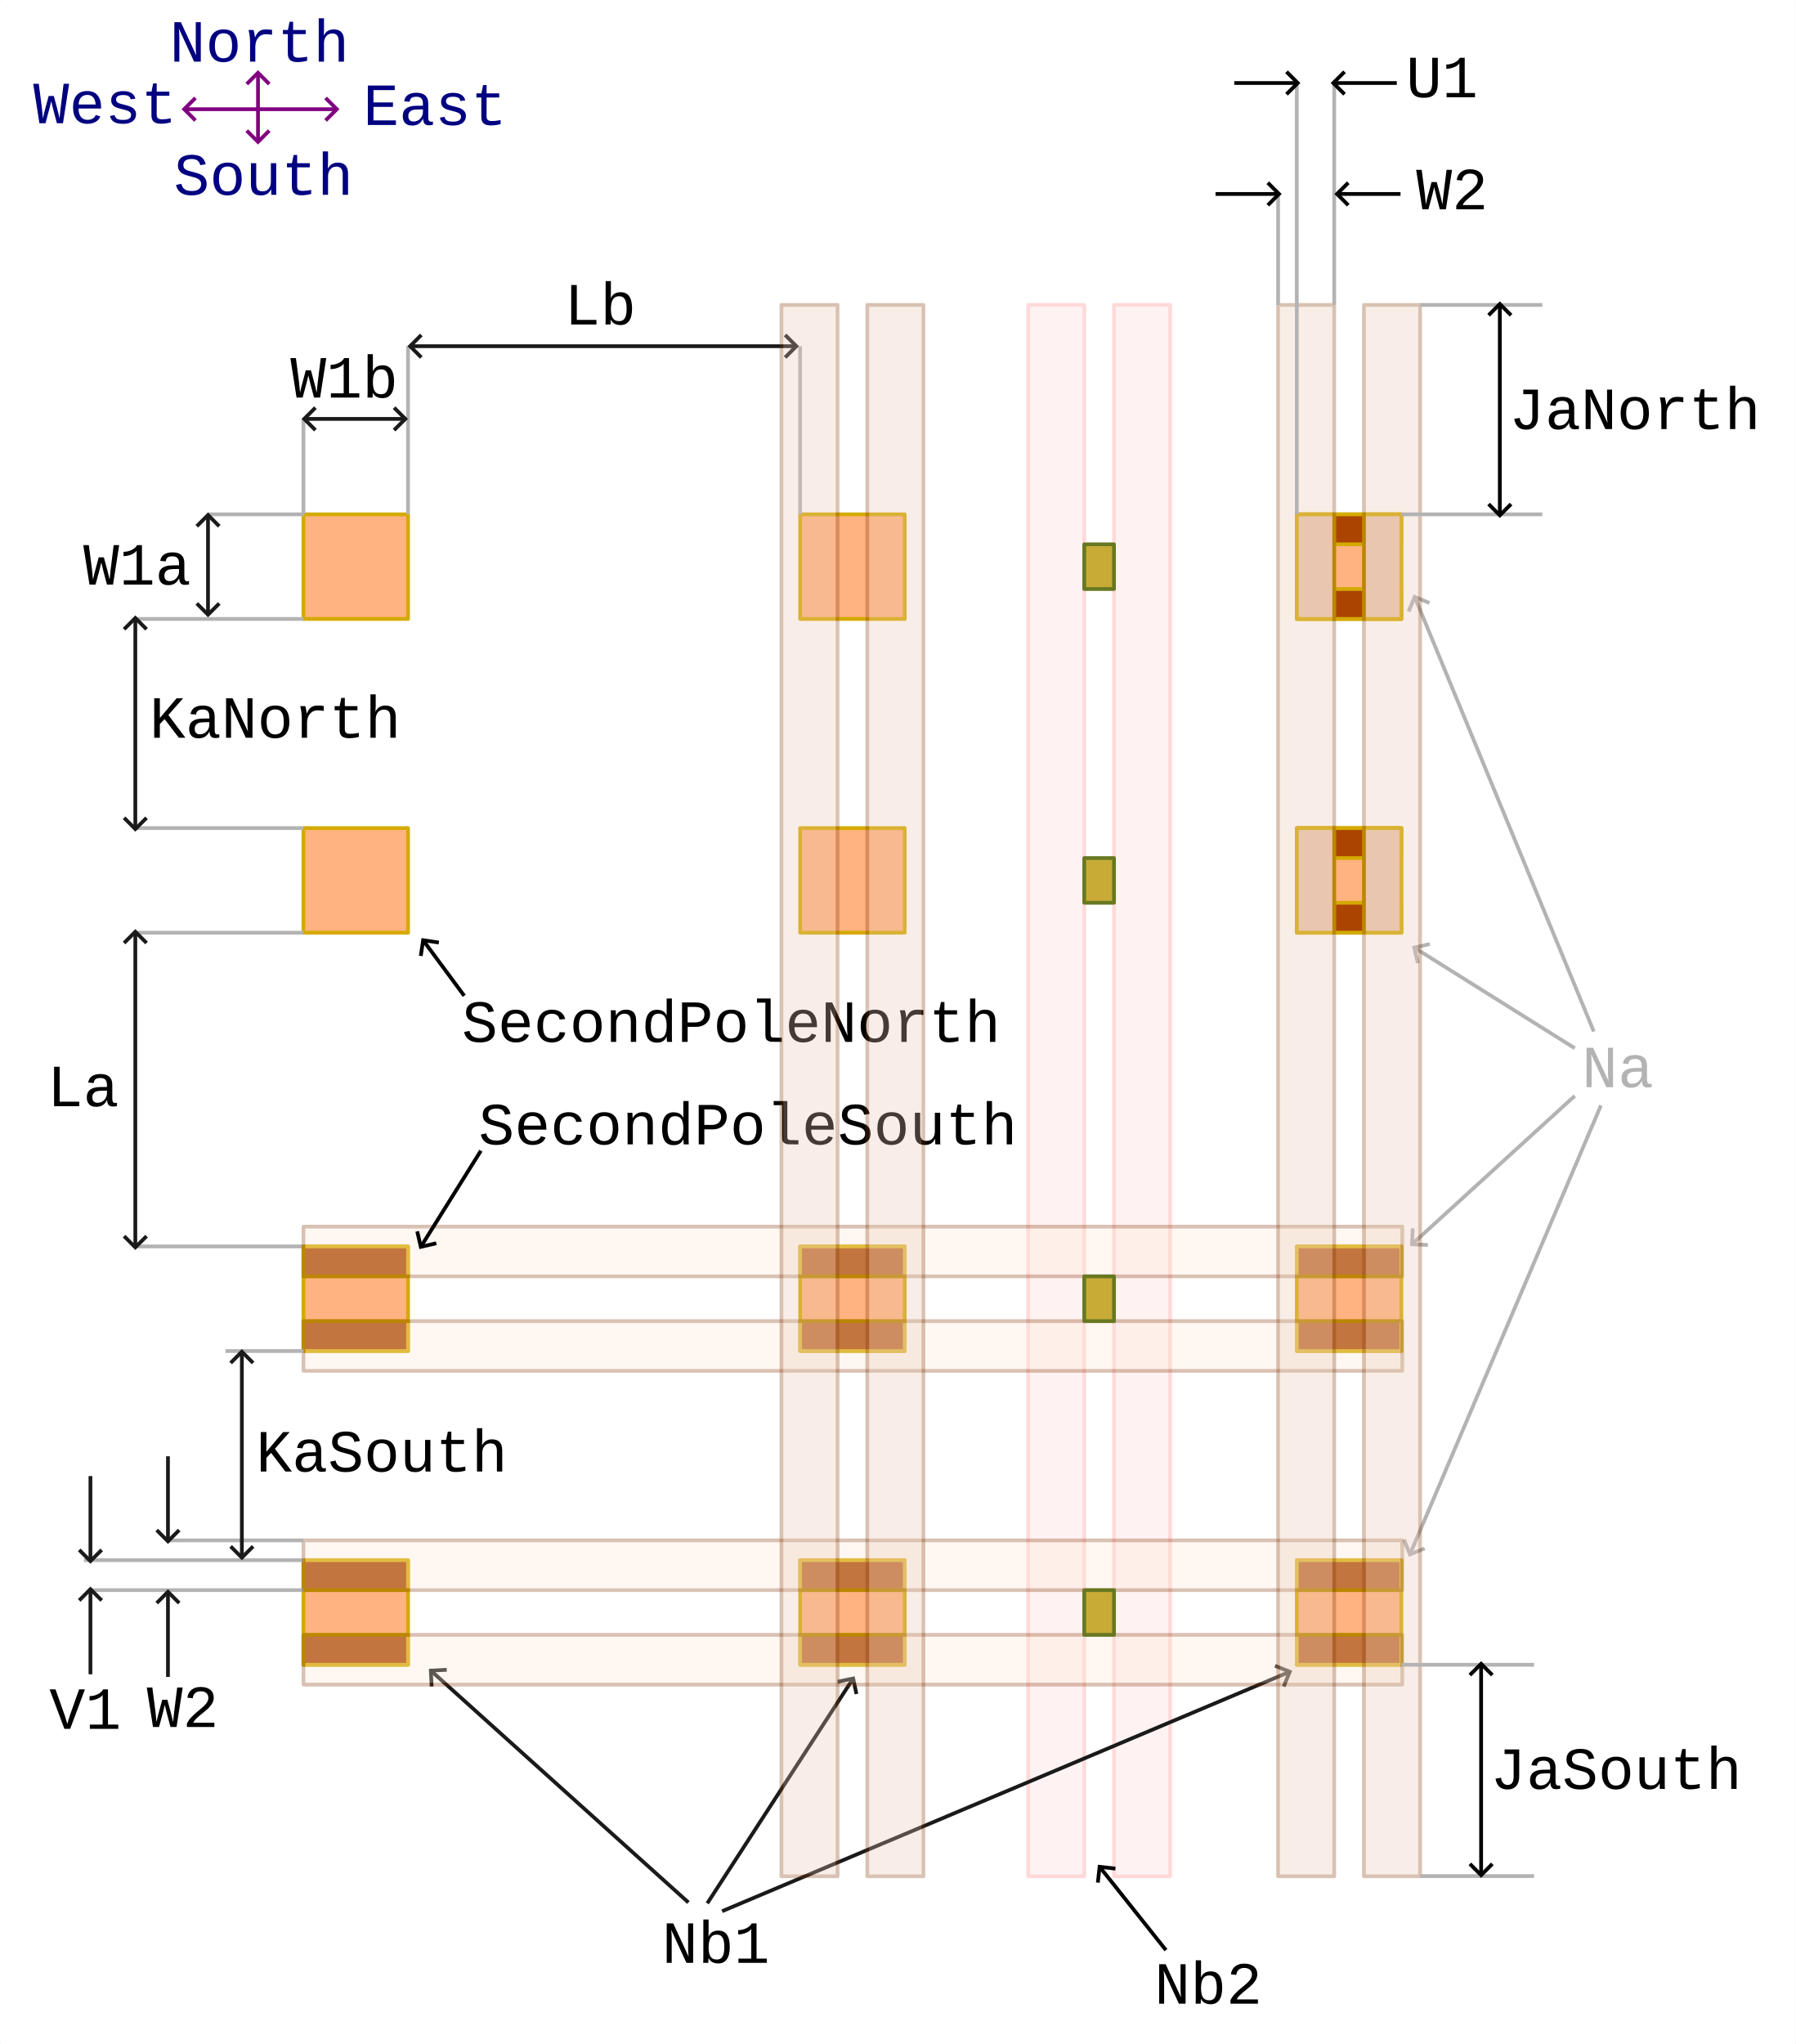
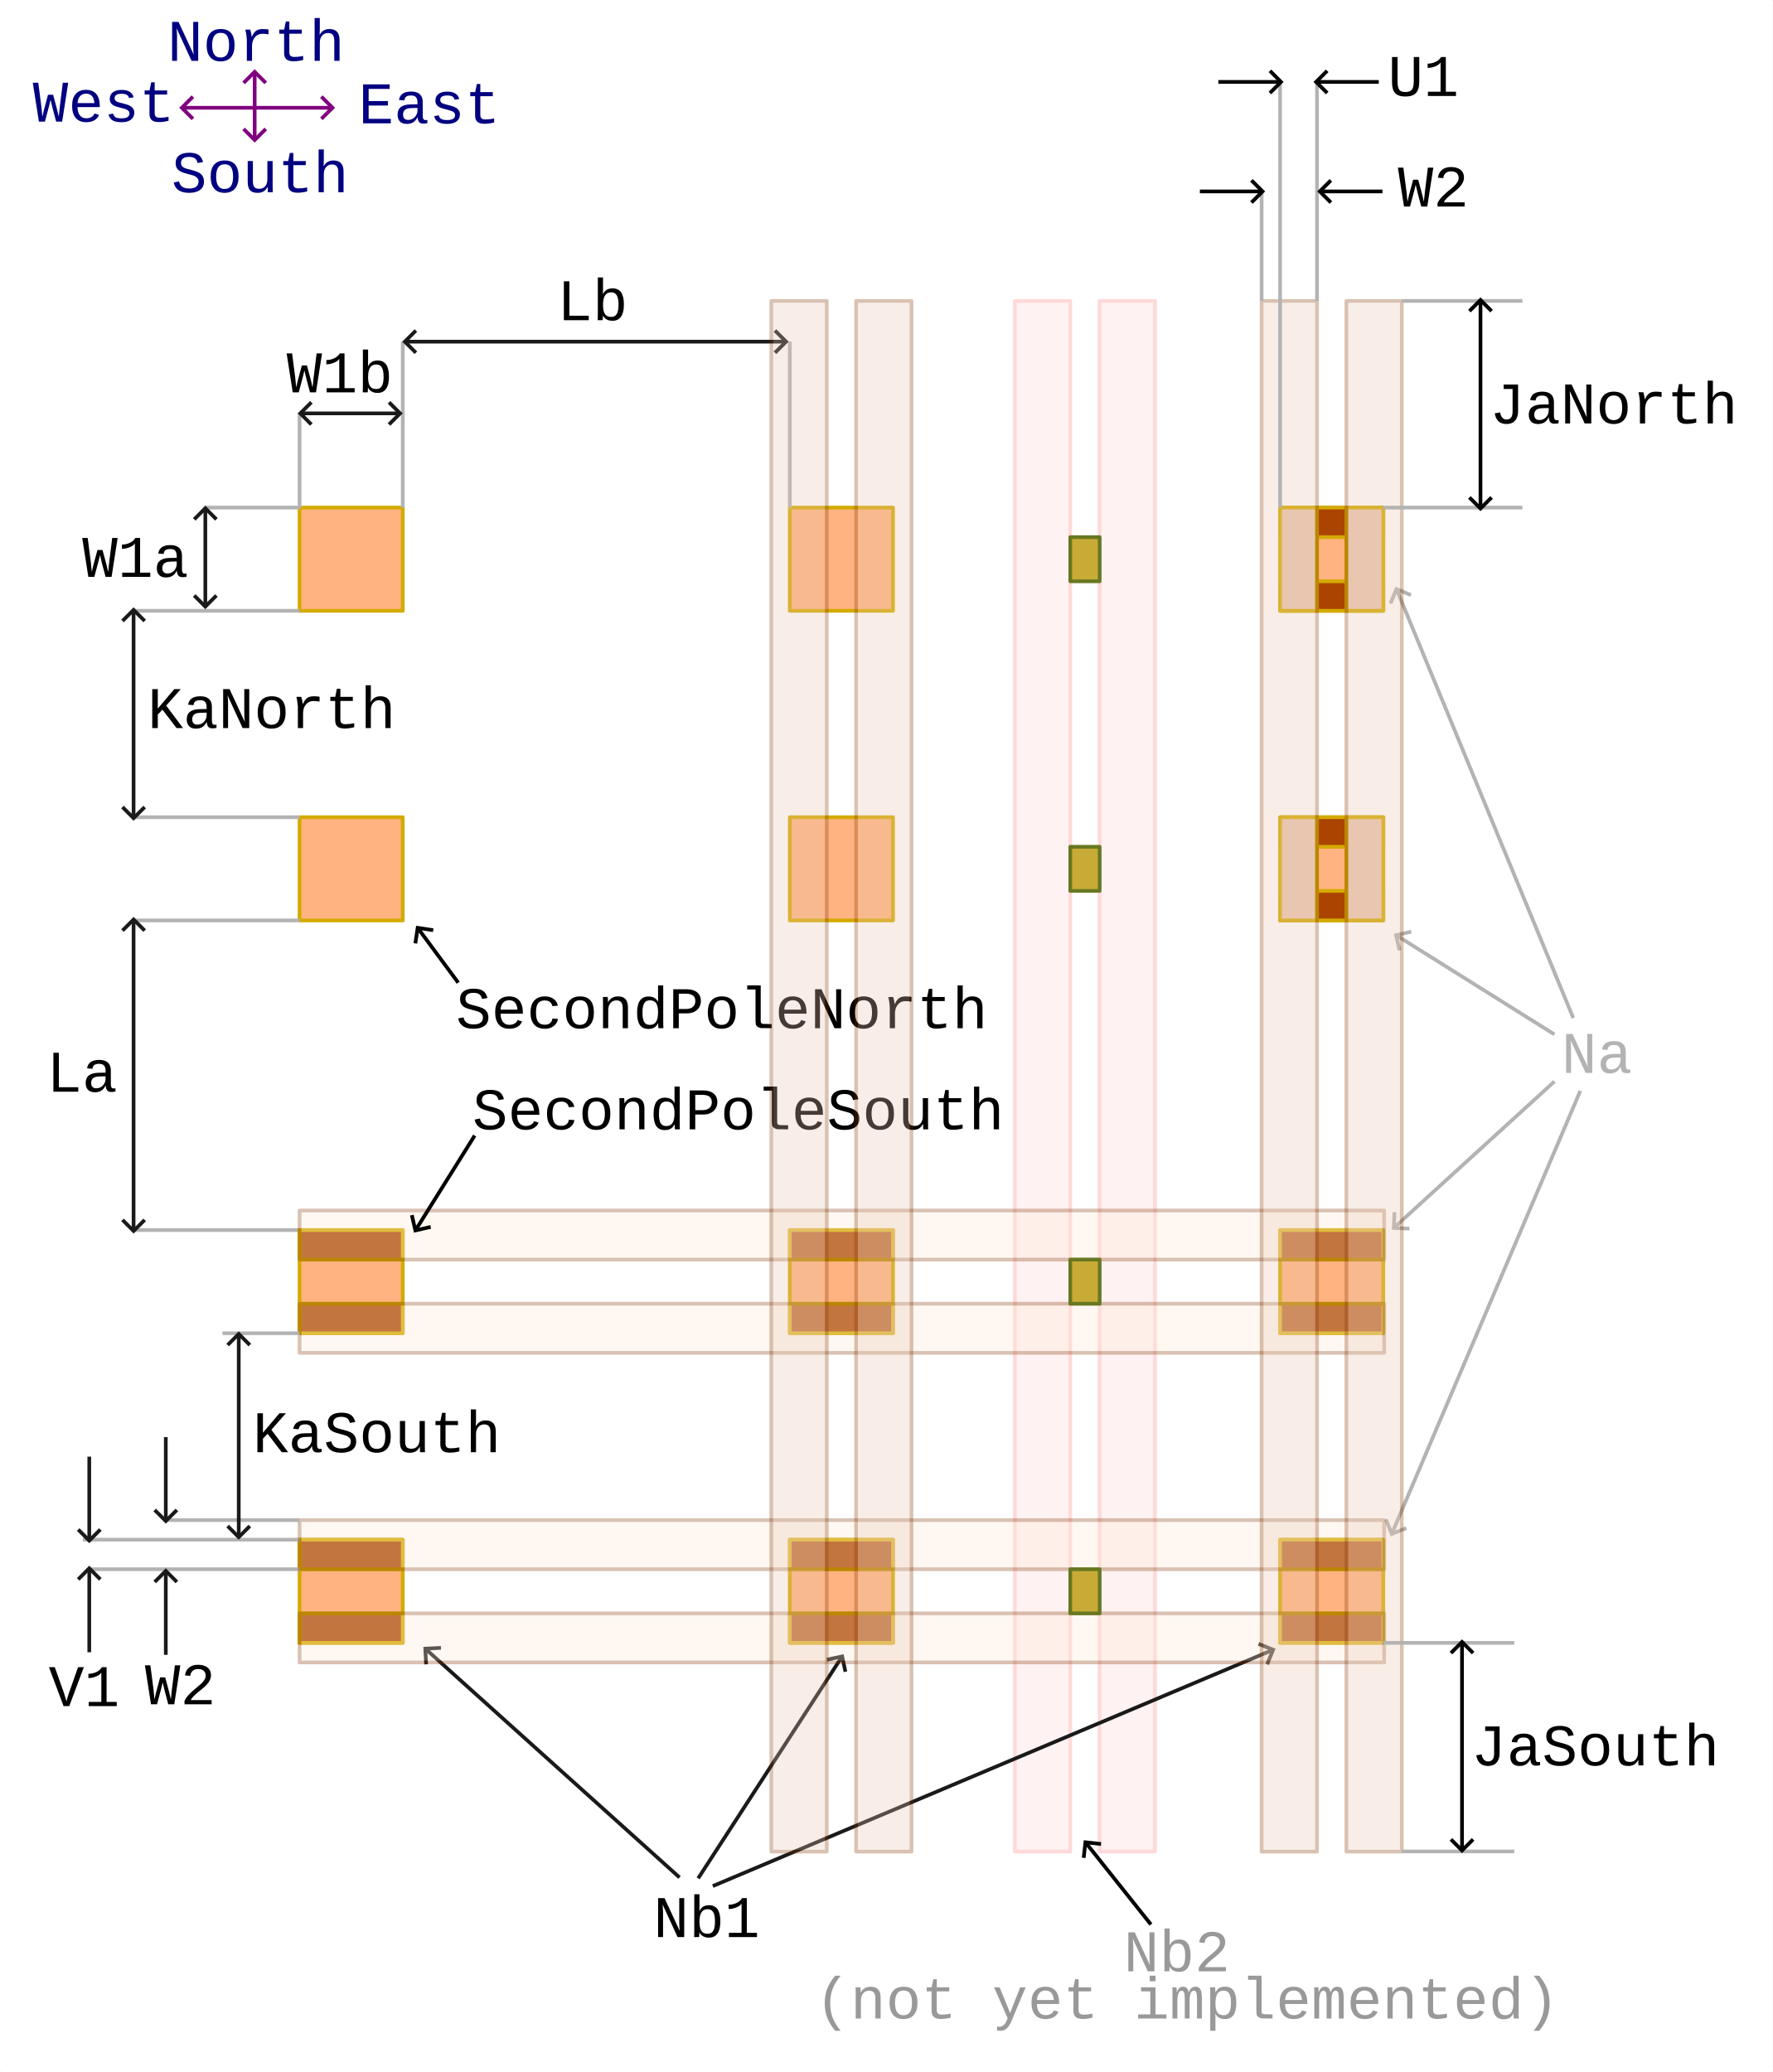
- <svg xmlns="http://www.w3.org/2000/svg" width="480.078" height="546.333" viewBox="0 0 127.021 144.551" version="1.1" id="svg1">
+ <svg xmlns="http://www.w3.org/2000/svg" width="480.078" height="561.196" viewBox="0 0 127.021 148.483" version="1.1" id="svg1">
  <defs id="defs1">
+     <rect x="301.57" y="629.317" width="202.565" height="40.543" id="rect81" />
    <rect x="7.008" y="105.754" width="74.537" height="33.128" id="rect36" />
    <rect x="175.195" y="110.213" width="89.19" height="29.942" id="rect35" />
    <rect x="88.553" y="138.882" width="82.819" height="22.935" id="rect31" />
    <rect x="97.472" y="87.279" width="78.997" height="23.572" id="rect26" />
    <rect x="200.04" y="372.687" width="167.55" height="24.846" id="rect25" />
    <rect x="195.581" y="345.293" width="205.774" height="28.031" id="rect11" />
    <rect x="461.739" y="125.908" width="36.263" height="20.497" id="rect22" />
    <rect x="464.217" y="87.843" width="22.974" height="18.743" id="rect21" />
    <rect x="542.375" y="250.916" width="85.666" height="24.274" id="rect20" />
    <rect x="94.988" y="598.685" width="46.15" height="31.083" id="rect18" />
    <rect x="69.122" y="574.646" width="42.533" height="39.809" id="rect16" />
    <rect x="268.844" y="570.816" width="86.005" height="42.047" id="rect9" />
    <rect x="326.181" y="113.399" width="50.329" height="40.135" id="rect8" />
    <rect x="26.12" y="163.09" width="40.773" height="37.587" id="rect7" />
    <rect x="41.41" y="245.524" width="84.093" height="41.158" id="rect6" />
    <rect x="205.137" y="90.464" width="59.248" height="45.232" id="rect5" />
    <marker style="overflow:visible" id="ArrowWide" refX="0" refY="0" orient="auto-start-reverse" markerWidth="1" markerHeight="1" viewBox="0 0 1 1" preserveAspectRatio="xMidYMid">
      <path style="fill:none;stroke:context-stroke;stroke-width:1;stroke-linecap:butt" d="M 3,-3 0,0 3,3" transform="rotate(180,0.125,0)" id="path1" />
    </marker>
    <rect x="36.95" y="343.381" width="54.788" height="47.143" id="rect4" />
    <marker style="overflow:visible" id="ArrowWide-7" refX="0" refY="0" orient="auto-start-reverse" markerWidth="1" markerHeight="1" viewBox="0 0 1 1" preserveAspectRatio="xMidYMid">
      <path style="fill:none;stroke:context-stroke;stroke-width:1;stroke-linecap:butt" d="M 3,-3 0,0 3,3" transform="rotate(180,0.125,0)" id="path1-4" />
    </marker>
    <marker style="overflow:visible" id="ArrowWide-7-8" refX="0" refY="0" orient="auto-start-reverse" markerWidth="1" markerHeight="1" viewBox="0 0 1 1" preserveAspectRatio="xMidYMid">
      <path style="fill:none;stroke:context-stroke;stroke-width:1;stroke-linecap:butt" d="M 3,-3 0,0 3,3" transform="rotate(180,0.125,0)" id="path1-4-6" />
    </marker>
    <marker style="overflow:visible" id="ArrowWide-7-8-9" refX="0" refY="0" orient="auto-start-reverse" markerWidth="1" markerHeight="1" viewBox="0 0 1 1" preserveAspectRatio="xMidYMid">
      <path style="fill:none;stroke:context-stroke;stroke-width:1;stroke-linecap:butt" d="M 3,-3 0,0 3,3" transform="rotate(180,0.125,0)" id="path1-4-6-5" />
    </marker>
    <marker style="overflow:visible" id="ArrowWide-7-1" refX="0" refY="0" orient="auto-start-reverse" markerWidth="1" markerHeight="1" viewBox="0 0 1 1" preserveAspectRatio="xMidYMid">
      <path style="fill:none;stroke:context-stroke;stroke-width:1;stroke-linecap:butt" d="M 3,-3 0,0 3,3" transform="rotate(180,0.125,0)" id="path1-4-0" />
    </marker>
    <rect x="205.137" y="90.464" width="59.248" height="45.232" id="rect5-0" />
    <marker style="overflow:visible" id="ArrowWide-0" refX="0" refY="0" orient="auto-start-reverse" markerWidth="1" markerHeight="1" viewBox="0 0 1 1" preserveAspectRatio="xMidYMid">
      <path style="fill:none;stroke:context-stroke;stroke-width:1;stroke-linecap:butt" d="M 3,-3 0,0 3,3" transform="rotate(180,0.125,0)" id="path1-8" />
    </marker>
    <marker style="overflow:visible" id="ArrowWide-3" refX="0" refY="0" orient="auto-start-reverse" markerWidth="1" markerHeight="1" viewBox="0 0 1 1" preserveAspectRatio="xMidYMid">
      <path style="fill:none;stroke:context-stroke;stroke-width:1;stroke-linecap:butt" d="M 3,-3 0,0 3,3" transform="rotate(180,0.125,0)" id="path1-1" />
    </marker>
    <marker style="overflow:visible" id="ArrowWide-0-3" refX="0" refY="0" orient="auto-start-reverse" markerWidth="1" markerHeight="1" viewBox="0 0 1 1" preserveAspectRatio="xMidYMid">
      <path style="fill:none;stroke:context-stroke;stroke-width:1;stroke-linecap:butt" d="M 3,-3 0,0 3,3" transform="rotate(180,0.125,0)" id="path1-8-3" />
    </marker>
    <marker style="overflow:visible" id="ArrowWide-00" refX="0" refY="0" orient="auto-start-reverse" markerWidth="1" markerHeight="1" viewBox="0 0 1 1" preserveAspectRatio="xMidYMid">
      <path style="fill:none;stroke:context-stroke;stroke-width:1;stroke-linecap:butt" d="M 3,-3 0,0 3,3" transform="rotate(180,0.125,0)" id="path1-46" />
    </marker>
    <marker style="overflow:visible" id="ArrowWide-00-9" refX="0" refY="0" orient="auto-start-reverse" markerWidth="1" markerHeight="1" viewBox="0 0 1 1" preserveAspectRatio="xMidYMid">
      <path style="fill:none;stroke:context-stroke;stroke-width:1;stroke-linecap:butt" d="M 3,-3 0,0 3,3" transform="rotate(180,0.125,0)" id="path1-46-8" />
    </marker>
    <marker style="overflow:visible" id="ArrowWide-9" refX="0" refY="0" orient="auto-start-reverse" markerWidth="1" markerHeight="1" viewBox="0 0 1 1" preserveAspectRatio="xMidYMid">
      <path style="fill:none;stroke:context-stroke;stroke-width:1;stroke-linecap:butt" d="M 3,-3 0,0 3,3" transform="rotate(180,0.125,0)" id="path1-6" />
    </marker>
    <marker style="overflow:visible" id="ArrowWide-75" refX="0" refY="0" orient="auto-start-reverse" markerWidth="1" markerHeight="1" viewBox="0 0 1 1" preserveAspectRatio="xMidYMid">
      <path style="fill:none;stroke:context-stroke;stroke-width:1;stroke-linecap:butt" d="M 3,-3 0,0 3,3" transform="rotate(180,0.125,0)" id="path1-3" />
    </marker>
-     <rect x="268.844" y="570.816" width="86.005" height="42.047" id="rect9-4" />
+     <rect x="268.844" y="570.816" width="223.636" height="51.957" id="rect9-4" />
    <marker style="overflow:visible" id="ArrowWide-7-9" refX="0" refY="0" orient="auto-start-reverse" markerWidth="1" markerHeight="1" viewBox="0 0 1 1" preserveAspectRatio="xMidYMid">
      <path style="fill:none;stroke:context-stroke;stroke-width:1;stroke-linecap:butt" d="M 3,-3 0,0 3,3" transform="rotate(180,0.125,0)" id="path1-4-1" />
    </marker>
    <rect x="41.41" y="245.524" width="84.093" height="41.158" id="rect6-0" />
    <marker style="overflow:visible" id="ArrowWide-7535" refX="0" refY="0" orient="auto-start-reverse" markerWidth="1" markerHeight="1" viewBox="0 0 1 1" preserveAspectRatio="xMidYMid">
      <path style="fill:none;stroke:context-stroke;stroke-width:1;stroke-linecap:butt" d="M 3,-3 0,0 3,3" transform="rotate(180,0.125,0)" id="path1-62" />
    </marker>
    <rect x="542.375" y="250.916" width="85.666" height="24.274" id="rect20-1" />
  </defs>
  <g id="layer1" transform="translate(-19.08337,-21.44319)">
-     <rect style="opacity:1;fill:#ffffff;stroke:#ffffff;stroke-width:0.265;stroke-linejoin:round;stroke-dasharray:none" id="rect23" width="126.756" height="144.286" x="19.216" y="21.575" />
+     <rect style="opacity:1;fill:#ffffff;stroke:#ffffff;stroke-width:0.265;stroke-linejoin:round;stroke-dasharray:none" id="rect23" width="126.756" height="148.218" x="19.216" y="21.575" />
    <rect style="opacity:0.3;fill:#ffd5d5;stroke:#ff8080;stroke-width:0.265;stroke-linejoin:round;stroke-dasharray:none" id="rect19-7" width="3.969" height="111.125" x="97.877" y="43.008" />
    <rect style="opacity:0.3;fill:#ffd5d5;stroke:#ff8080;stroke-width:0.265;stroke-linejoin:round;stroke-dasharray:none" id="rect19-4-8" width="3.969" height="111.125" x="91.804" y="43.008" />
    <rect style="fill:#ffb380;stroke:#d4aa00;stroke-width:0.265;stroke-linejoin:round" id="rect2" width="7.396" height="7.396" x="57.819" y="-118.202" transform="rotate(90)" />
    <rect style="fill:#ffb380;stroke:#d4aa00;stroke-width:0.265;stroke-linejoin:round" id="rect2-1" width="7.396" height="7.396" x="80.007" y="-118.202" transform="rotate(90)" />
    <rect style="fill:#ffb380;stroke:#d4aa00;stroke-width:0.265;stroke-linejoin:round" id="rect2-6" width="7.396" height="7.396" x="109.591" y="-118.202" transform="rotate(90)" />
    <rect style="fill:#ffb380;stroke:#d4aa00;stroke-width:0.265;stroke-linejoin:round" id="rect2-1-8" width="7.396" height="7.396" x="131.779" y="-118.202" transform="rotate(90)" />
    <rect style="fill:#ffb380;stroke:#d4aa00;stroke-width:0.265;stroke-linejoin:round" id="rect2-2" width="7.396" height="7.396" x="57.819" y="-83.073" transform="rotate(90)" />
    <rect style="fill:#ffb380;stroke:#d4aa00;stroke-width:0.265;stroke-linejoin:round" id="rect2-1-89" width="7.396" height="7.396" x="80.007" y="-83.073" transform="rotate(90)" />
    <rect style="fill:#ffb380;stroke:#d4aa00;stroke-width:0.265;stroke-linejoin:round" id="rect2-6-3" width="7.396" height="7.396" x="109.591" y="-83.073" transform="rotate(90)" />
    <rect style="fill:#ffb380;stroke:#d4aa00;stroke-width:0.265;stroke-linejoin:round" id="rect2-1-8-1" width="7.396" height="7.396" x="131.779" y="-83.073" transform="rotate(90)" />
    <rect style="fill:#ffb380;stroke:#d4aa00;stroke-width:0.265;stroke-linejoin:round" id="rect2-2-7" width="7.396" height="7.396" x="57.819" y="-47.943" transform="rotate(90)" />
    <rect style="fill:#ffb380;stroke:#d4aa00;stroke-width:0.265;stroke-linejoin:round" id="rect2-1-89-4" width="7.396" height="7.396" x="80.007" y="-47.943" transform="rotate(90)" />
    <rect style="fill:#ffb380;stroke:#d4aa00;stroke-width:0.265;stroke-linejoin:round" id="rect2-6-3-0" width="7.396" height="7.396" x="109.591" y="-47.943" transform="rotate(90)" />
    <rect style="fill:#ffb380;stroke:#d4aa00;stroke-width:0.265;stroke-linejoin:round" id="rect2-1-8-1-6" width="7.396" height="7.396" x="131.779" y="-47.943" transform="rotate(90)" />
    <text xml:space="preserve" transform="matrix(0.2645833,0,0,0.2645833,121.1935,3.708286)" id="text3" style="font-size:16px;line-height:normal;font-family:'Liberation Mono';-inkscape-font-specification:'Liberation Mono';text-decoration-color:#000000;white-space:pre;shape-inside:url(#rect4);display:inline;fill:#b3b3b3;stroke-width:1;-inkscape-stroke:none;stop-color:#000000">
-       <tspan x="36.949" y="357.617" id="tspan2">Na</tspan>
+       <tspan x="36.949" y="357.617" id="tspan1">Na</tspan>
    </text>
    <path style="fill:#ffb380;stroke:#b3b3b3;stroke-width:0.265;stroke-linejoin:round" d="M 40.548,65.215 H 28.655" id="path4" />
    <path style="fill:#ffb380;stroke:#b3b3b3;stroke-width:0.265;stroke-linejoin:round" d="M 40.548,80.007 H 28.655" id="path4-2" />
    <path style="fill:#ffb380;stroke:#b3b3b3;stroke-width:0.265;stroke-linejoin:round" d="M 40.548,87.403 H 28.655" id="path4-2-5" />
    <path style="fill:#ffb380;stroke:#b3b3b3;stroke-width:0.265;stroke-linejoin:round" d="M 40.548,109.591 H 28.655" id="path4-2-6" />
    <path style="fill:#ffb380;stroke:#1a1a1a;stroke-width:0.265;stroke-linejoin:round;stroke-dasharray:none;marker-start:url(#ArrowWide);marker-end:url(#ArrowWide)" d="m 28.655,87.403 v 22.188" id="path5" />
    <path style="fill:#ffb380;stroke:#1a1a1a;stroke-width:0.265;stroke-linejoin:round;stroke-dasharray:none;marker-start:url(#ArrowWide-7);marker-end:url(#ArrowWide-7)" d="M 28.655,65.215 V 80.007" id="path5-5" />
    <path style="fill:#ffb380;stroke:#b3b3b3;stroke-width:0.265;stroke-linejoin:round" d="M 40.548,57.819 H 33.796" id="path4-3" />
    <path style="fill:#ffb380;stroke:#1a1a1a;stroke-width:0.265;stroke-linejoin:round;stroke-dasharray:none;marker-start:url(#ArrowWide-7-8);marker-end:url(#ArrowWide-7-8)" d="m 33.796,57.931 v 6.916" id="path5-5-3" />
    <path style="fill:#ffb380;stroke:#b3b3b3;stroke-width:0.265;stroke-linejoin:round" d="M 40.548,57.819 V 51.067" id="path4-3-0" />
    <path style="fill:#ffb380;stroke:#b3b3b3;stroke-width:0.265;stroke-linejoin:round" d="M 47.943,45.926 V 57.819" id="path4-6" />
    <path style="fill:#ffb380;stroke:#b3b3b3;stroke-width:0.265;stroke-linejoin:round" d="M 75.677,45.926 V 57.819" id="path4-6-2" />
    <path style="fill:#ffb380;stroke:#1a1a1a;stroke-width:0.265;stroke-linejoin:round;stroke-dasharray:none;marker-start:url(#ArrowWide-7-8-9);marker-end:url(#ArrowWide-7-8-9)" d="M 47.686,51.067 H 40.665" id="path5-5-3-7" />
    <path style="fill:#ffb380;stroke:#1a1a1a;stroke-width:0.265;stroke-linejoin:round;stroke-dasharray:none;marker-start:url(#ArrowWide-7-1);marker-end:url(#ArrowWide-7-1)" d="M 75.344,45.926 H 48.155" id="path5-5-9" />
    <text xml:space="preserve" transform="matrix(0.2645833,0,0,0.2645833,-29.30156,35.08155)" id="text5" style="font-size:16px;line-height:normal;font-family:'Liberation Mono';-inkscape-font-specification:'Liberation Mono';text-decoration-color:#000000;white-space:pre;shape-inside:url(#rect5);display:inline;fill:#000000;stroke-width:1;-inkscape-stroke:none;stop-color:#000000">
-       <tspan x="205.137" y="104.701" id="tspan3">W1a</tspan>
+       <tspan x="205.137" y="104.701" id="tspan2">W1a</tspan>
    </text>
    <text xml:space="preserve" transform="matrix(0.2645833,0,0,0.2645833,-14.65511,21.85732)" id="text5-7" style="font-size:16px;line-height:normal;font-family:'Liberation Mono';-inkscape-font-specification:'Liberation Mono';text-decoration-color:#000000;white-space:pre;shape-inside:url(#rect5-0);display:inline;fill:#000000;stroke-width:1;-inkscape-stroke:none;stop-color:#000000">
-       <tspan x="205.137" y="104.701" id="tspan4">W1b</tspan>
+       <tspan x="205.137" y="104.701" id="tspan3">W1b</tspan>
    </text>
    <text xml:space="preserve" transform="matrix(0.2645833,0,0,0.2645833,18.70175,4.888195)" id="text6" style="font-size:16px;line-height:normal;font-family:'Liberation Mono';-inkscape-font-specification:'Liberation Mono';text-decoration-color:#000000;white-space:pre;shape-inside:url(#rect6);display:inline;fill:#000000;stroke-width:1;-inkscape-stroke:none;stop-color:#000000">
-       <tspan x="41.41" y="259.762" id="tspan5">KaNorth</tspan>
+       <tspan x="41.41" y="259.762" id="tspan4">KaNorth</tspan>
    </text>
    <text xml:space="preserve" transform="matrix(0.2645833,0,0,0.2645833,15.50738,52.7588)" id="text7" style="font-size:16px;line-height:normal;font-family:'Liberation Mono';-inkscape-font-specification:'Liberation Mono';text-decoration-color:#000000;white-space:pre;shape-inside:url(#rect7);display:inline;fill:#000000;stroke-width:1;-inkscape-stroke:none;stop-color:#000000">
-       <tspan x="26.119" y="177.326" id="tspan6">La</tspan>
+       <tspan x="26.119" y="177.326" id="tspan5">La</tspan>
    </text>
    <text xml:space="preserve" transform="matrix(0.2645833,0,0,0.2645833,-27.30647,10.61918)" id="text8" style="font-size:16px;line-height:normal;font-family:'Liberation Mono';-inkscape-font-specification:'Liberation Mono';text-decoration-color:#000000;white-space:pre;shape-inside:url(#rect8);display:inline;fill:#000000;stroke-width:1;-inkscape-stroke:none;stop-color:#000000">
-       <tspan x="326.18" y="127.635" id="tspan7">Lb</tspan>
+       <tspan x="326.18" y="127.635" id="tspan6">Lb</tspan>
    </text>
    <text xml:space="preserve" transform="matrix(0.2645833,0,0,0.2645833,-5.225313,5.460225)" id="text9" style="font-size:16px;line-height:normal;font-family:'Liberation Mono';-inkscape-font-specification:'Liberation Mono';text-decoration-color:#000000;white-space:pre;shape-inside:url(#rect9);display:inline;fill:#000000;stroke-width:1;-inkscape-stroke:none;stop-color:#000000">
-       <tspan x="268.844" y="585.053" id="tspan8">Nb1</tspan>
-     </text>
-     <text xml:space="preserve" transform="matrix(0.2645833,0,0,0.2645833,29.60439,8.345202)" id="text9-5" style="font-size:16px;line-height:normal;font-family:'Liberation Mono';-inkscape-font-specification:'Liberation Mono';text-decoration-color:#000000;white-space:pre;shape-inside:url(#rect9-4);display:inline;fill:#000000;stroke-width:1;-inkscape-stroke:none;stop-color:#000000">
-       <tspan x="268.844" y="585.053" id="tspan9">Nb2</tspan>
+       <tspan x="268.844" y="585.053" id="tspan7">Nb1</tspan>
+     </text>
+     <text xml:space="preserve" transform="matrix(0.2645833,0,0,0.2645833,2.692733,7.915993)" id="text9-5" style="font-size:16px;line-height:normal;font-family:'Liberation Mono';-inkscape-font-specification:'Liberation Mono';text-align:center;text-decoration-color:#000000;white-space:pre;shape-inside:url(#rect9-4);display:inline;fill:#999999;stroke-width:1;-inkscape-stroke:none;stop-color:#000000" x="13.203" y="0">
+       <tspan x="366.26" y="585.053" id="tspan8">Nb2</tspan>
    </text>
    <path style="fill:#666666;stroke:#1a1a1a;stroke-width:0.265;stroke-linejoin:round;stroke-dasharray:none;marker-start:url(#ArrowWide)" d="M 49.606,139.633 67.775,155.986" id="path9" />
    <path style="fill:#666666;stroke:#1a1a1a;stroke-width:0.265;stroke-linejoin:round;stroke-dasharray:none;marker-start:url(#ArrowWide)" d="M 79.391,140.2 69.109,156.048" id="path10" />
    <path style="fill:#666666;stroke:#1a1a1a;stroke-width:0.265;stroke-linejoin:round;stroke-dasharray:none;marker-start:url(#ArrowWide)" d="M 110.246,139.694 70.157,156.603" id="path11" />
    <path style="fill:#666666;stroke:#b3b3b3;stroke-width:0.265;stroke-linejoin:round;stroke-dasharray:none;marker-start:url(#ArrowWide)" d="m 119.171,63.715 12.642,30.678" id="path12" />
    <path style="fill:#666666;stroke:#b3b3b3;stroke-width:0.265;stroke-linejoin:round;stroke-dasharray:none;marker-start:url(#ArrowWide)" d="m 119.171,88.493 11.293,7.079" id="path13" />
    <path style="fill:#666666;stroke:#b3b3b3;stroke-width:0.265;stroke-linejoin:round;stroke-dasharray:none;marker-start:url(#ArrowWide)" d="M 119.002,109.394 130.464,98.944" id="path14" />
    <path style="fill:#666666;stroke:#b3b3b3;stroke-width:0.265;stroke-linejoin:round;stroke-dasharray:none;marker-start:url(#ArrowWide)" d="M 118.834,131.307 132.318,99.618" id="path15" />
    <rect style="fill:#aa4400;stroke:#d4aa00;stroke-width:0.265;stroke-linejoin:round" id="rect2-1-8-1-6-9" width="2.117" height="7.396" x="131.779" y="-47.943" transform="rotate(90)" />
    <rect style="fill:#aa4400;stroke:#d4aa00;stroke-width:0.265;stroke-linejoin:round" id="rect2-1-8-1-6-9-3" width="2.117" height="7.396" x="137.059" y="-47.943" transform="rotate(90)" />
    <path style="fill:#ffb380;stroke:#b3b3b3;stroke-width:0.265;stroke-linejoin:round" d="M 40.548,131.779 H 25.021" id="path4-2-6-9" />
    <path style="fill:#ffb380;stroke:#b3b3b3;stroke-width:0.265;stroke-linejoin:round" d="M 40.548,133.896 H 25.48" id="path4-2-6-9-9" />
    <path style="fill:#aa4400;stroke:#1a1a1a;stroke-width:0.265;stroke-linejoin:round;stroke-dasharray:none;marker-start:url(#ArrowWide)" d="m 25.48,131.779 v -5.95" id="path16" />
    <path style="fill:#aa4400;stroke:#1a1a1a;stroke-width:0.265;stroke-linejoin:round;stroke-dasharray:none;marker-start:url(#ArrowWide-0)" d="m 25.48,133.896 v 5.95" id="path16-0" />
    <text xml:space="preserve" transform="matrix(0.2645833,0,0,0.2645833,4.283499,-12.10139)" id="text16" style="font-size:16px;line-height:normal;font-family:'Liberation Mono';-inkscape-font-specification:'Liberation Mono';text-decoration-color:#000000;white-space:pre;shape-inside:url(#rect16);display:inline;fill:#000000;stroke-width:1;-inkscape-stroke:none;stop-color:#000000">
-       <tspan x="69.123" y="588.883" id="tspan10">V1</tspan>
+       <tspan x="69.123" y="588.883" id="tspan9">V1</tspan>
    </text>
    <rect style="fill:#aa4400;stroke:#d4aa00;stroke-width:0.265;stroke-linejoin:round" id="rect2-1-8-1-6-9-5" width="2.117" height="7.396" x="131.779" y="-83.073" transform="rotate(90)" />
    <rect style="fill:#aa4400;stroke:#d4aa00;stroke-width:0.265;stroke-linejoin:round" id="rect2-1-8-1-6-9-3-6" width="2.117" height="7.396" x="137.059" y="-83.073" transform="rotate(90)" />
    <rect style="fill:#aa4400;stroke:#d4aa00;stroke-width:0.265;stroke-linejoin:round" id="rect2-1-8-1-6-9-8" width="2.117" height="7.396" x="109.591" y="-47.943" transform="rotate(90)" />
    <rect style="fill:#aa4400;stroke:#d4aa00;stroke-width:0.265;stroke-linejoin:round" id="rect2-1-8-1-6-9-3-4" width="2.117" height="7.396" x="114.871" y="-47.943" transform="rotate(90)" />
    <rect style="fill:#aa4400;stroke:#d4aa00;stroke-width:0.265;stroke-linejoin:round" id="rect2-1-8-1-6-9-0" width="2.117" height="7.396" x="109.591" y="-83.073" transform="rotate(90)" />
    <rect style="fill:#aa4400;stroke:#d4aa00;stroke-width:0.265;stroke-linejoin:round" id="rect2-1-8-1-6-9-3-44" width="2.117" height="7.396" x="114.871" y="-83.073" transform="rotate(90)" />
    <rect style="fill:#aa4400;stroke:#d4aa00;stroke-width:0.265;stroke-linejoin:round" id="rect2-1-8-1-6-9-31" width="2.117" height="7.396" x="131.779" y="-118.202" transform="rotate(90)" />
    <rect style="fill:#aa4400;stroke:#d4aa00;stroke-width:0.265;stroke-linejoin:round" id="rect2-1-8-1-6-9-3-7" width="2.117" height="7.396" x="137.059" y="-118.202" transform="rotate(90)" />
    <rect style="fill:#aa4400;stroke:#d4aa00;stroke-width:0.265;stroke-linejoin:round" id="rect2-1-8-1-6-9-1" width="2.117" height="7.396" x="109.591" y="-118.202" transform="rotate(90)" />
    <rect style="fill:#aa4400;stroke:#d4aa00;stroke-width:0.265;stroke-linejoin:round" id="rect2-1-8-1-6-9-3-78" width="2.117" height="7.396" x="114.871" y="-118.202" transform="rotate(90)" />
    <rect style="opacity:0.3;fill:#ffe6d5;stroke:#803300;stroke-width:0.265;stroke-linejoin:round;stroke-dasharray:none" id="rect17" width="77.718" height="3.518" x="40.548" y="130.378" />
    <rect style="opacity:0.3;fill:#ffe6d5;stroke:#803300;stroke-width:0.265;stroke-linejoin:round;stroke-dasharray:none" id="rect17-8" width="77.718" height="3.518" x="40.548" y="137.059" />
    <path style="fill:#ffb380;stroke:#b3b3b3;stroke-width:0.265;stroke-linejoin:round" d="m 40.548,130.378 h -9.585" id="path4-2-6-9-3" />
    <path style="fill:#aa4400;stroke:#1a1a1a;stroke-width:0.265;stroke-linejoin:round;stroke-dasharray:none;marker-start:url(#ArrowWide-3)" d="m 30.963,130.378 v -5.95" id="path16-6" />
    <path style="fill:#aa4400;stroke:#1a1a1a;stroke-width:0.265;stroke-linejoin:round;stroke-dasharray:none;marker-start:url(#ArrowWide-0-3)" d="m 30.963,134.082 v 5.95" id="path16-0-0" />
    <text xml:space="preserve" transform="matrix(0.2645833,0,0,0.2645833,4.333896,-18.59346)" id="text17" style="font-size:16px;line-height:normal;font-family:'Liberation Mono';-inkscape-font-specification:'Liberation Mono';text-decoration-color:#000000;white-space:pre;shape-inside:url(#rect18);display:inline;fill:#000000;stroke-width:1;-inkscape-stroke:none;stop-color:#000000">
-       <tspan x="94.988" y="612.92" id="tspan11">W2</tspan>
+       <tspan x="94.988" y="612.92" id="tspan10">W2</tspan>
    </text>
    <rect style="opacity:0.3;fill:#ffe6d5;stroke:#803300;stroke-width:0.265;stroke-linejoin:round;stroke-dasharray:none" id="rect17-9" width="77.718" height="3.518" x="40.548" y="108.19" />
    <rect style="opacity:0.3;fill:#ffe6d5;stroke:#803300;stroke-width:0.265;stroke-linejoin:round;stroke-dasharray:none" id="rect17-8-7" width="77.718" height="3.518" x="40.548" y="114.871" />
    <rect style="fill:#aa4400;stroke:#d4aa00;stroke-width:0.265;stroke-linejoin:round" id="rect2-1-8-1-6-9-31-3" width="2.117" height="7.396" x="57.819" y="-118.202" transform="rotate(90)" />
    <rect style="fill:#aa4400;stroke:#d4aa00;stroke-width:0.265;stroke-linejoin:round" id="rect2-1-8-1-6-9-3-7-0" width="2.117" height="7.396" x="63.098" y="-118.202" transform="rotate(90)" />
    <rect style="fill:#e9c6af;stroke:#d4aa00;stroke-width:0.265;stroke-linejoin:round" id="rect2-1-8-1-6-9-31-3-0" width="2.646" height="7.396" x="110.807" y="57.819" />
    <rect style="fill:#e9c6af;stroke:#d4aa00;stroke-width:0.265;stroke-linejoin:round" id="rect2-1-8-1-6-9-31-3-0-9" width="2.646" height="7.396" x="115.557" y="57.819" />
    <rect style="fill:#aa4400;stroke:#d4aa00;stroke-width:0.265;stroke-linejoin:round" id="rect2-1-8-1-6-9-31-3-7" width="2.117" height="7.396" x="80.007" y="-118.202" transform="rotate(90)" />
    <rect style="fill:#aa4400;stroke:#d4aa00;stroke-width:0.265;stroke-linejoin:round" id="rect2-1-8-1-6-9-3-7-0-5" width="2.117" height="7.396" x="85.286" y="-118.202" transform="rotate(90)" />
    <rect style="fill:#e9c6af;stroke:#d4aa00;stroke-width:0.265;stroke-linejoin:round" id="rect2-1-8-1-6-9-31-3-0-4" width="2.646" height="7.396" x="110.807" y="80.007" />
    <rect style="fill:#e9c6af;stroke:#d4aa00;stroke-width:0.265;stroke-linejoin:round" id="rect2-1-8-1-6-9-31-3-0-9-8" width="2.646" height="7.396" x="115.557" y="80.007" />
    <rect style="opacity:0.3;fill:#e9c6af;stroke:#803300;stroke-width:0.265;stroke-linejoin:round;stroke-dasharray:none" id="rect19" width="3.969" height="111.125" x="115.557" y="43.008" />
    <rect style="opacity:0.3;fill:#e9c6af;stroke:#803300;stroke-width:0.265;stroke-linejoin:round;stroke-dasharray:none" id="rect19-4" width="3.969" height="111.125" x="109.484" y="43.008" />
    <rect style="fill:#c8ab37;stroke:#677821;stroke-width:0.265;stroke-linejoin:round" id="rect76-8-2" width="2.104" height="3.163" x="95.773" y="82.124" />
    <path style="fill:#ffb380;stroke:#b3b3b3;stroke-width:0.265;stroke-linejoin:round" d="m 128.17,57.819 h -9.968" id="path4-6-2-6" />
    <path style="fill:#ffb380;stroke:#b3b3b3;stroke-width:0.265;stroke-linejoin:round" d="m 128.17,43.008 h -8.645" id="path4-6-2-6-8" />
    <path style="opacity:1;fill:#e9c6af;stroke:#000000;stroke-width:0.265;stroke-linejoin:round;stroke-dasharray:none;marker-start:url(#ArrowWide);marker-end:url(#ArrowWide)" d="M 125.166,43.008 V 57.819" id="path19" />
    <text xml:space="preserve" transform="matrix(0.2645833,0,0,0.2645833,-17.68226,-18.3677)" id="text19" style="font-size:16px;line-height:normal;font-family:'Liberation Mono';-inkscape-font-specification:'Liberation Mono';text-decoration-color:#000000;white-space:pre;shape-inside:url(#rect20);display:inline;fill:#000000;stroke-width:1;-inkscape-stroke:none;stop-color:#000000">
-       <tspan x="542.375" y="265.152" id="tspan12">JaNorth</tspan>
+       <tspan x="542.375" y="265.152" id="tspan11">JaNorth</tspan>
    </text>
    <path style="fill:#ffb380;stroke:#b3b3b3;stroke-width:0.265;stroke-linejoin:round" d="M 113.453,27.314 V 43.008" id="path4-6-2-6-8-0" />
    <path style="fill:#ffb380;stroke:#b3b3b3;stroke-width:0.265;stroke-linejoin:round" d="M 110.807,27.314 V 57.819" id="path4-6-2-6-8-0-6" />
    <path style="fill:#ffb380;stroke:#b3b3b3;stroke-width:0.265;stroke-linejoin:round" d="m 109.484,35.161 v 7.847" id="path4-6-2-6-8-0-3" />
    <path style="opacity:1;fill:#e9c6af;stroke:#000000;stroke-width:0.265;stroke-linejoin:round;stroke-dasharray:none;marker-start:url(#ArrowWide)" d="m 113.453,27.314 h 4.425" id="path20" />
    <path style="fill:#e9c6af;stroke:#000000;stroke-width:0.265;stroke-linejoin:round;stroke-dasharray:none;marker-start:url(#ArrowWide-00)" d="m 110.807,27.314 h -4.425" id="path20-7" />
    <path style="fill:#e9c6af;stroke:#000000;stroke-width:0.265;stroke-linejoin:round;stroke-dasharray:none;marker-start:url(#ArrowWide-00-9)" d="m 109.484,35.161 h -4.425" id="path20-7-8" />
    <path style="fill:#e9c6af;stroke:#000000;stroke-width:0.265;stroke-linejoin:round;stroke-dasharray:none;marker-start:url(#ArrowWide-9)" d="m 113.717,35.161 h 4.425" id="path20-76" />
    <text xml:space="preserve" transform="matrix(0.2645833,0,0,0.2645833,-4.290798,1.311077)" id="text20" style="font-size:16px;line-height:normal;font-family:'Liberation Mono';-inkscape-font-specification:'Liberation Mono';text-decoration-color:#000000;white-space:pre;shape-inside:url(#rect21);display:inline;fill:#000000;stroke-width:1;-inkscape-stroke:none;stop-color:#000000">
-       <tspan x="464.217" y="102.08" id="tspan13">U1</tspan>
+       <tspan x="464.217" y="102.08" id="tspan12">U1</tspan>
    </text>
    <text xml:space="preserve" transform="matrix(0.2645833,0,0,0.2645833,-2.920126,-0.8343218)" id="text21" style="font-size:16px;line-height:normal;font-family:'Liberation Mono';-inkscape-font-specification:'Liberation Mono';text-decoration-color:#000000;white-space:pre;shape-inside:url(#rect22);display:inline;fill:#000000;stroke-width:1;-inkscape-stroke:none;stop-color:#000000">
-       <tspan x="461.74" y="140.145" id="tspan14">W2</tspan>
+       <tspan x="461.74" y="140.145" id="tspan13">W2</tspan>
    </text>
    <text xml:space="preserve" transform="scale(0.2645833)" id="text2" style="font-size:16px;line-height:normal;font-family:'Liberation Mono';-inkscape-font-specification:'Liberation Mono';text-decoration-color:#000000;white-space:pre;shape-inside:url(#rect11);display:inline;fill:#000000;stroke-width:1;-inkscape-stroke:none;stop-color:#000000">
-       <tspan x="195.58" y="359.529" id="tspan15">SecondPoleNorth</tspan>
+       <tspan x="195.58" y="359.529" id="tspan14">SecondPoleNorth</tspan>
    </text>
    <text xml:space="preserve" transform="scale(0.2645833)" id="text22" style="font-size:16px;line-height:normal;font-family:'Liberation Mono';-inkscape-font-specification:'Liberation Mono';text-decoration-color:#000000;white-space:pre;shape-inside:url(#rect25);display:inline;fill:#000000;stroke-width:1;-inkscape-stroke:none;stop-color:#000000">
-       <tspan x="200.041" y="386.924" id="tspan16">SecondPoleSouth</tspan>
+       <tspan x="200.041" y="386.924" id="tspan15">SecondPoleSouth</tspan>
    </text>
    <path style="fill:none;stroke:#000000;stroke-width:0.265;stroke-linejoin:round;marker-start:url(#ArrowWide)" d="m 49.051,87.988 2.865,3.877" id="path25" />
    <path style="fill:none;stroke:#000000;stroke-width:0.265;stroke-linejoin:round;marker-start:url(#ArrowWide)" d="m 48.882,109.563 4.214,-6.742" id="path26" />
    <text xml:space="preserve" transform="matrix(0.2645833,0,0,0.2645833,5.291667,-1.058333)" id="text26" style="font-size:16px;line-height:normal;font-family:'Liberation Mono';-inkscape-font-specification:'Liberation Mono';text-decoration-color:#000000;white-space:pre;shape-inside:url(#rect26);display:inline;fill:#000080;stroke-width:1;-inkscape-stroke:none;stop-color:#000000">
-       <tspan x="97.473" y="101.516" id="tspan17">North</tspan>
+       <tspan x="97.473" y="101.516" id="tspan16">North</tspan>
    </text>
    <text xml:space="preserve" transform="matrix(0.2645833,0,0,0.2645833,7.9375,-5.291667)" id="text30" style="font-size:16px;line-height:normal;font-family:'Liberation Mono';-inkscape-font-specification:'Liberation Mono';text-decoration-color:#000000;white-space:pre;shape-inside:url(#rect31);display:inline;fill:#000080;stroke-width:1;-inkscape-stroke:none;stop-color:#000000">
-       <tspan x="88.553" y="153.117" id="tspan18">South</tspan>
+       <tspan x="88.553" y="153.117" id="tspan17">South</tspan>
    </text>
    <text xml:space="preserve" transform="matrix(0.2645833,0,0,0.2645833,-1.5875,-2.645834)" id="text31" style="font-size:16px;line-height:normal;font-family:'Liberation Mono';-inkscape-font-specification:'Liberation Mono';text-decoration-color:#000000;white-space:pre;shape-inside:url(#rect35);display:inline;fill:#000080;stroke-width:1;-inkscape-stroke:none;stop-color:#000000">
-       <tspan x="175.195" y="124.449" id="tspan19">East</tspan>
+       <tspan x="175.195" y="124.449" id="tspan18">East</tspan>
    </text>
    <text xml:space="preserve" transform="matrix(0.2645833,0,0,0.2645833,19.57917,-1.5875)" id="text35" style="font-size:16px;line-height:normal;font-family:'Liberation Mono';-inkscape-font-specification:'Liberation Mono';text-decoration-color:#000000;white-space:pre;shape-inside:url(#rect36);display:inline;fill:#000080;stroke-width:1;-inkscape-stroke:none;stop-color:#000000">
-       <tspan x="7.008" y="119.99" id="tspan20">West</tspan>
+       <tspan x="7.008" y="119.99" id="tspan19">West</tspan>
    </text>
    <path style="fill:#000080;stroke:#800080;stroke-width:0.265;stroke-linejoin:round;marker-start:url(#ArrowWide);marker-end:url(#ArrowWide)" d="M 32.178,29.165 H 42.841" id="path36" />
    <path style="fill:#000080;stroke:#800080;stroke-width:0.265;stroke-linejoin:round;marker-start:url(#ArrowWide-75);marker-end:url(#ArrowWide-75)" d="m 37.332,26.657 v 4.754" id="path36-9" />
    <rect style="opacity:0.3;fill:#e9c6af;stroke:#803300;stroke-width:0.265;stroke-linejoin:round;stroke-dasharray:none" id="rect19-9" width="3.969" height="111.125" x="80.427" y="43.008" />
    <rect style="opacity:0.3;fill:#e9c6af;stroke:#803300;stroke-width:0.265;stroke-linejoin:round;stroke-dasharray:none" id="rect19-4-2" width="3.969" height="111.125" x="74.354" y="43.008" />
    <path style="fill:#e9c6af;stroke:#000000;stroke-width:0.265;stroke-linejoin:round;marker-start:url(#ArrowWide)" d="m 96.901,153.515 4.648,5.84" id="path47" />
    <path style="fill:#ffb380;stroke:#b3b3b3;stroke-width:0.265;stroke-linejoin:round" d="M 40.548,116.987 H 35.025" id="path4-35" />
    <path style="fill:#ffb380;stroke:#1a1a1a;stroke-width:0.265;stroke-linejoin:round;stroke-dasharray:none;marker-start:url(#ArrowWide-7-9);marker-end:url(#ArrowWide-7-9)" d="M 36.19,117.102 V 131.532" id="path5-5-6" />
    <text xml:space="preserve" transform="matrix(0.2645833,0,0,0.2645833,26.23658,56.78146)" id="text6-0" style="font-size:16px;line-height:normal;font-family:'Liberation Mono';-inkscape-font-specification:'Liberation Mono';text-decoration-color:#000000;white-space:pre;shape-inside:url(#rect6-0);display:inline;fill:#000000;stroke-width:1;-inkscape-stroke:none;stop-color:#000000">
-       <tspan x="41.41" y="259.762" id="tspan21">KaSouth</tspan>
+       <tspan x="41.41" y="259.762" id="tspan20">KaSouth</tspan>
    </text>
    <rect style="fill:#c8ab37;stroke:#677821;stroke-width:0.265;stroke-linejoin:round" id="rect76" width="2.104" height="3.163" x="95.773" y="133.896" />
    <rect style="fill:#c8ab37;stroke:#677821;stroke-width:0.265;stroke-linejoin:round" id="rect76-8" width="2.104" height="3.163" x="95.773" y="111.708" />
    <rect style="fill:#c8ab37;stroke:#677821;stroke-width:0.265;stroke-linejoin:round" id="rect76-8-22" width="2.104" height="3.163" x="95.773" y="59.936" />
    <path style="fill:#ffb380;stroke:#b3b3b3;stroke-width:0.265;stroke-linejoin:round" d="m 127.589,154.12 h -8.064" id="path4-6-2-6-0" />
    <path style="fill:#ffb380;stroke:#b3b3b3;stroke-width:0.265;stroke-linejoin:round" d="m 127.589,139.175 h -9.387" id="path4-6-2-6-8-9" />
    <path style="fill:#e9c6af;stroke:#000000;stroke-width:0.265;stroke-linejoin:round;stroke-dasharray:none;marker-start:url(#ArrowWide-7535);marker-end:url(#ArrowWide-7535)" d="m 123.843,139.175 v 14.81" id="path19-3" />
    <text xml:space="preserve" transform="matrix(0.2645833,0,0,0.2645833,-19.00518,77.79922)" id="text19-6" style="font-size:16px;line-height:normal;font-family:'Liberation Mono';-inkscape-font-specification:'Liberation Mono';text-decoration-color:#000000;white-space:pre;shape-inside:url(#rect20-1);display:inline;fill:#000000;stroke-width:1;-inkscape-stroke:none;stop-color:#000000">
-       <tspan x="542.375" y="265.152" id="tspan22">JaSouth</tspan>
+       <tspan x="542.375" y="265.152" id="tspan21">JaSouth</tspan>
+     </text>
+     <text xml:space="preserve" transform="matrix(0.2645833,0,0,0.2645833,-2.316999,-4.180732)" id="text25" style="font-size:16px;line-height:normal;font-family:'Liberation Mono';-inkscape-font-specification:'Liberation Mono';text-decoration-color:#000000;white-space:pre;shape-inside:url(#rect81);fill:#999999;stroke-width:1;-inkscape-stroke:none;stop-color:#000000">
+       <tspan x="301.57" y="643.553" id="tspan22">(not yet implemented)</tspan>
    </text>
  </g>
</svg>
